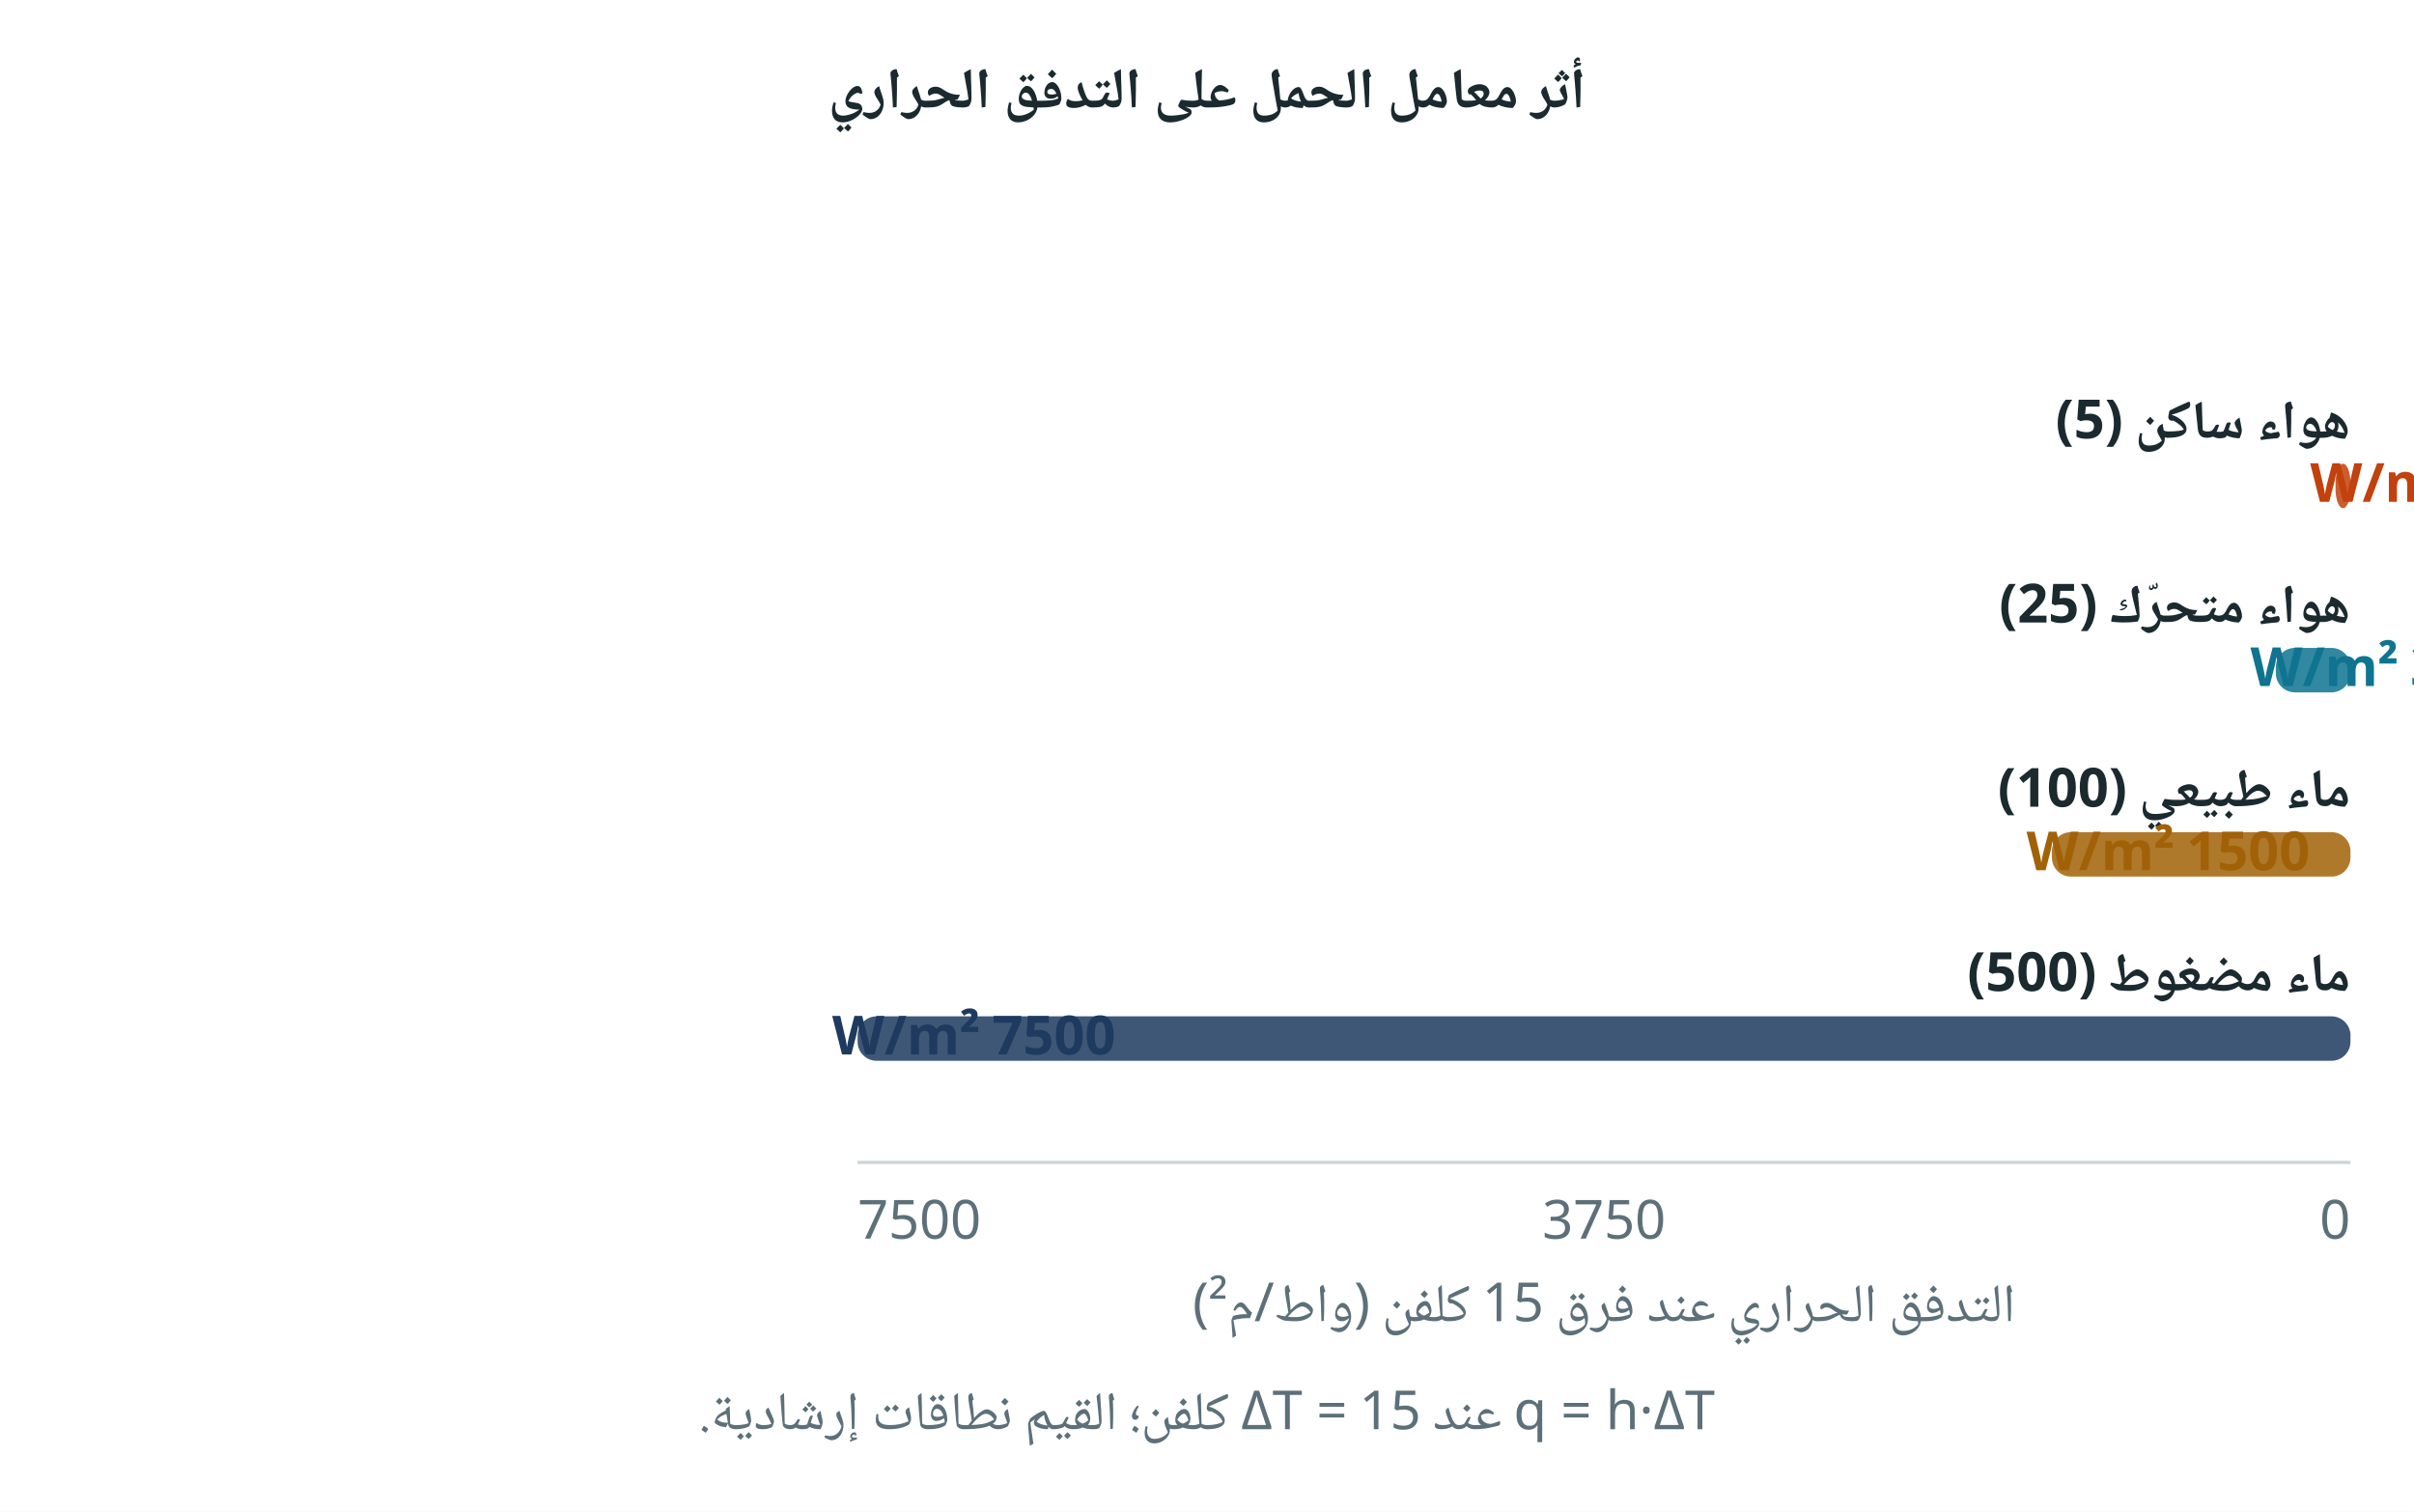
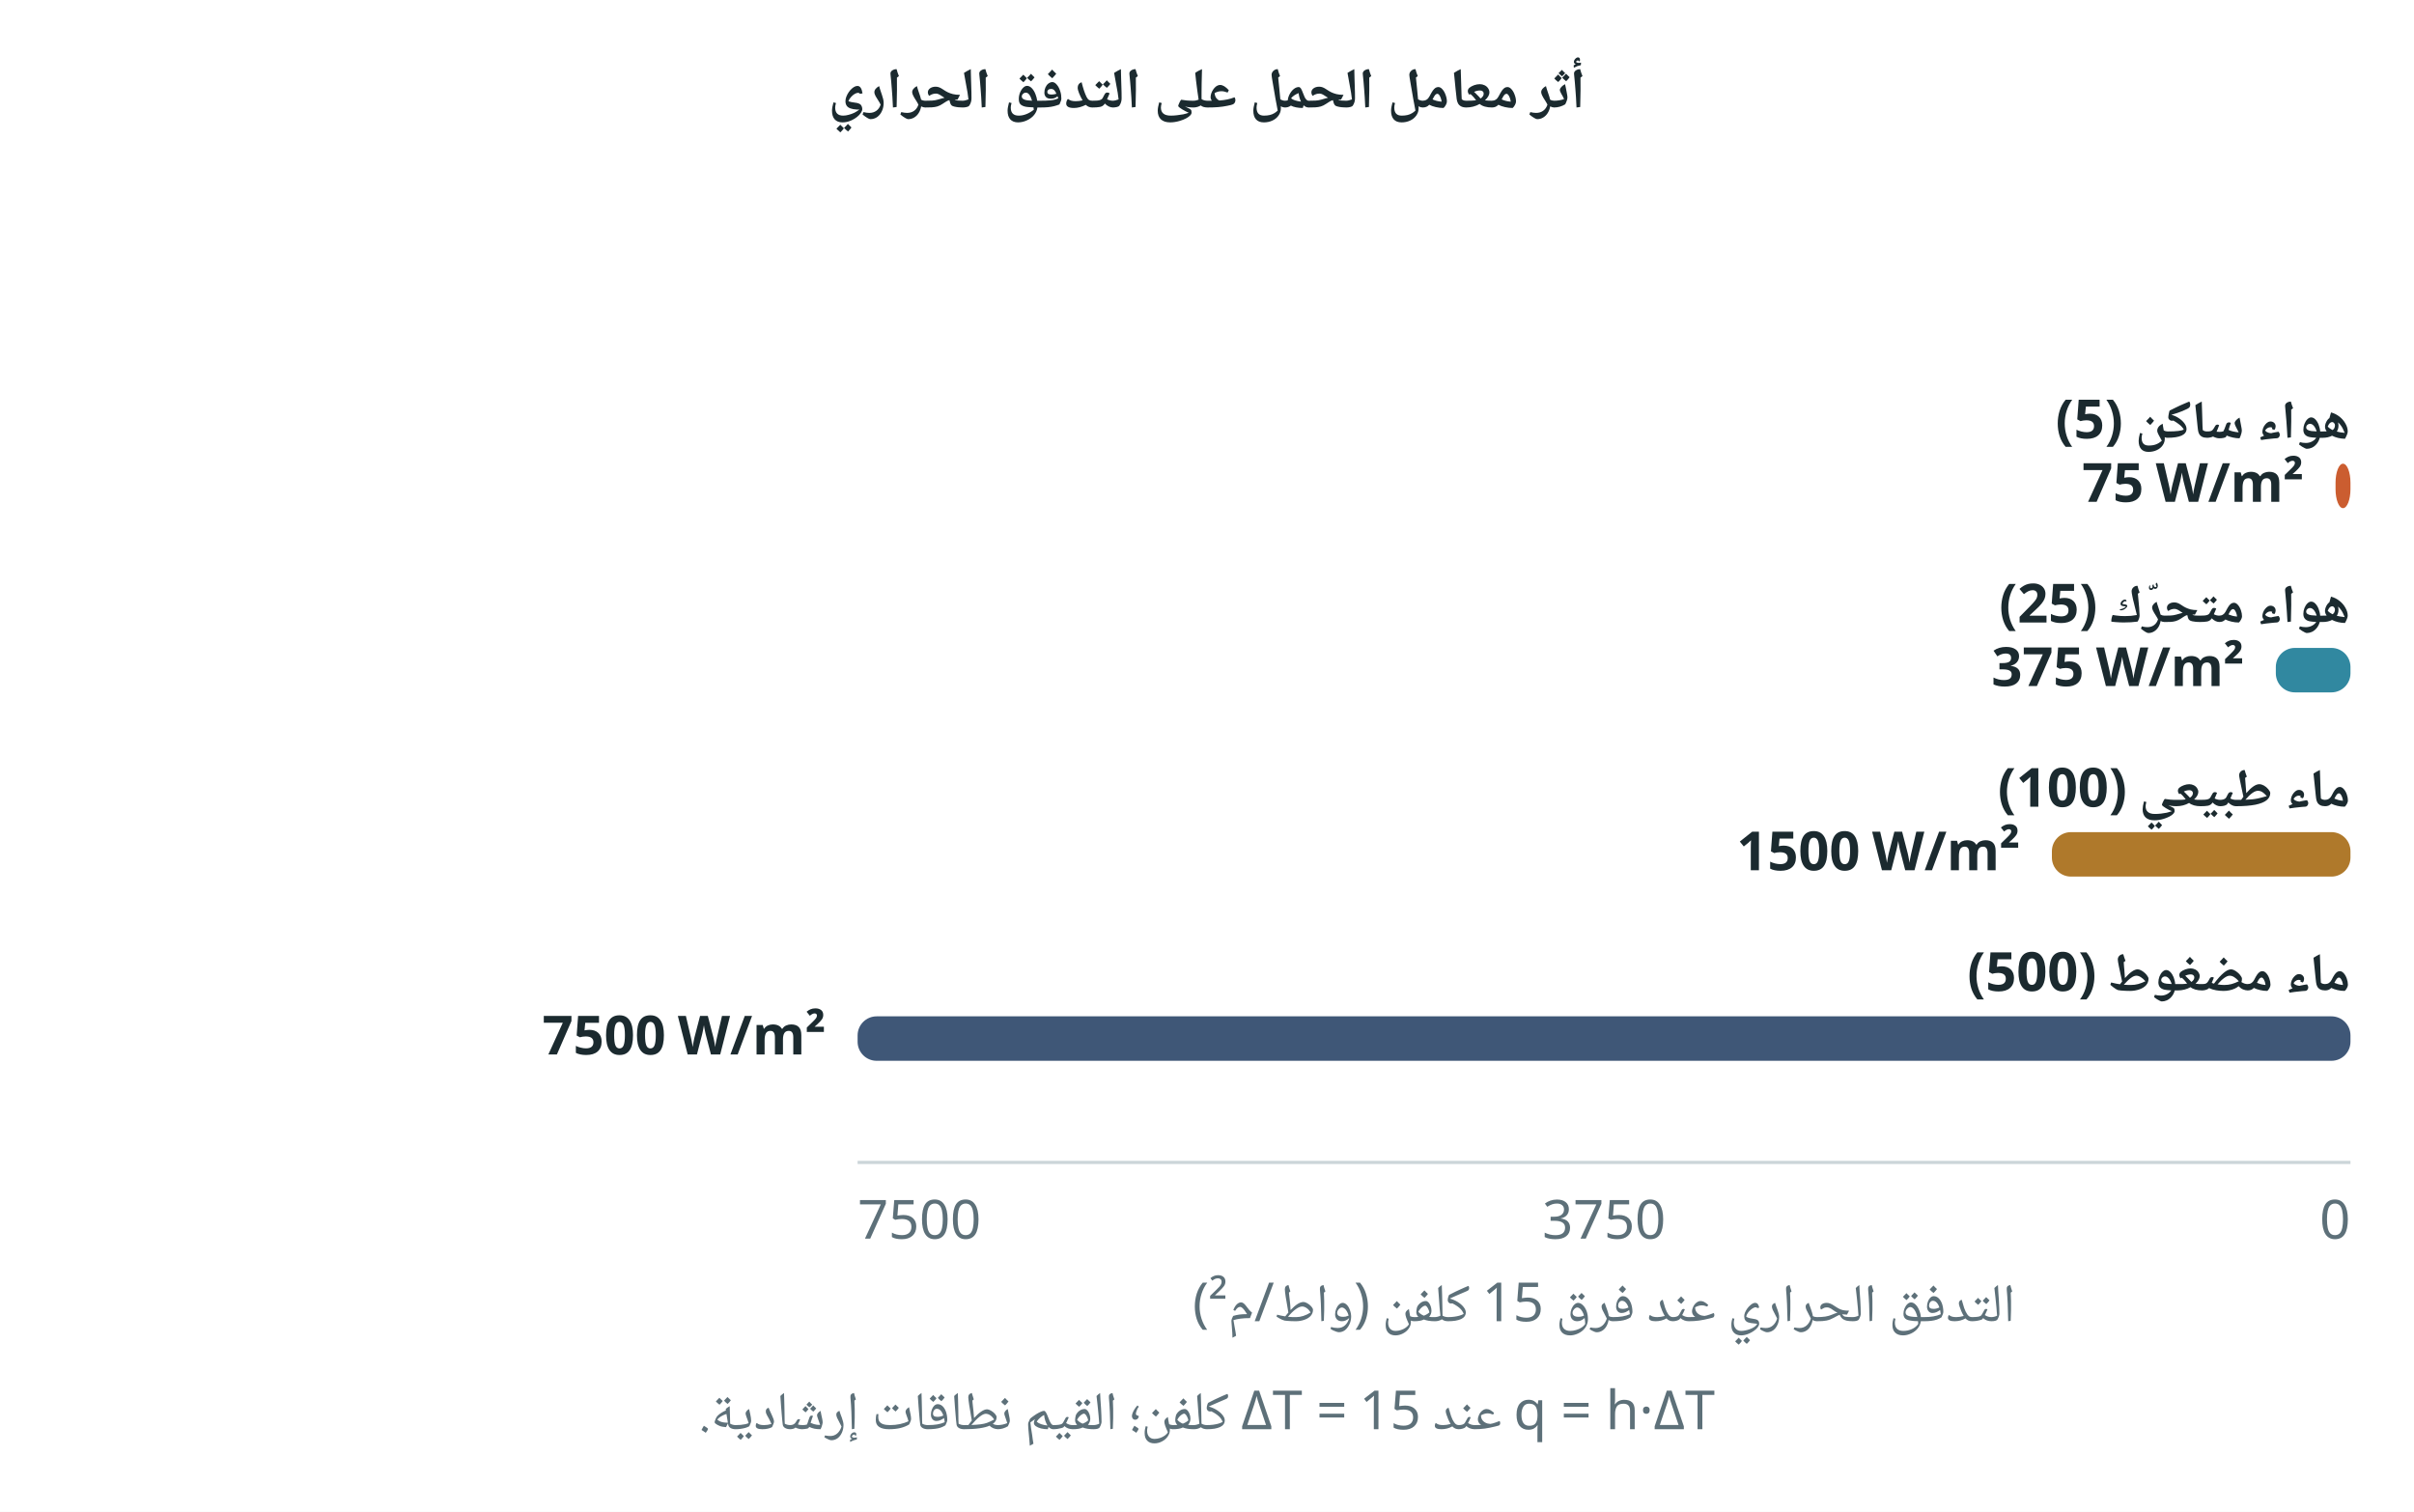
<svg xmlns="http://www.w3.org/2000/svg" width="760" height="476" viewBox="0 0 760 476" role="img" aria-labelledby="t">
  <rect width="760" height="476" fill="#ffffff" />
  <g font-family="'Segoe UI', 'Noto Naskh Arabic', system-ui, sans-serif" direction="rtl">
    <text x="380" y="34" font-size="18" font-weight="700" fill="#1b2a2f" text-anchor="middle">أثر معامل الحمل على التدفق الحراري</text>
    <text x="740" y="138" font-size="17" font-weight="600" fill="#1b2a2f" text-anchor="start">هواء ساكن (5)</text>
    <rect x="735.3" y="146" width="4.7" height="14" fill="#c2410c" fill-opacity="0.85" rx="6" />
-     <text x="727.3" y="158" font-size="17" font-weight="700" fill="#c2410c" text-anchor="end">75 W/m²</text>
+     <text x="725.3" y="158" font-size="17" font-weight="700" fill="#1b2a2f" text-anchor="end" direction="ltr">⁨75 W/m²⁩</text>
    <text x="740" y="196" font-size="17" font-weight="600" fill="#1b2a2f" text-anchor="start">هواء متحرّك (25)</text>
    <rect x="716.5" y="204" width="23.5" height="14" fill="#0e7490" fill-opacity="0.85" rx="6" />
-     <text x="708.5" y="216" font-size="17" font-weight="700" fill="#0e7490" text-anchor="end">375 W/m²</text>
+     <text x="706.5" y="216" font-size="17" font-weight="700" fill="#1b2a2f" text-anchor="end" direction="ltr">⁨375 W/m²⁩</text>
    <text x="740" y="254" font-size="17" font-weight="600" fill="#1b2a2f" text-anchor="start">ماء طبيعي (100)</text>
    <rect x="646" y="262" width="94" height="14" fill="#a16207" fill-opacity="0.85" rx="6" />
-     <text x="638" y="274" font-size="17" font-weight="700" fill="#a16207" text-anchor="end">1500 W/m²</text>
+     <text x="636" y="274" font-size="17" font-weight="700" fill="#1b2a2f" text-anchor="end" direction="ltr">⁨1500 W/m²⁩</text>
    <text x="740" y="312" font-size="17" font-weight="600" fill="#1b2a2f" text-anchor="start">ماء مضغوط (500)</text>
    <rect x="270" y="320" width="470" height="14" fill="#1e3a5f" fill-opacity="0.85" rx="6" />
-     <text x="262" y="332" font-size="17" font-weight="700" fill="#1e3a5f" text-anchor="end">7500 W/m²</text>
+     <text x="260" y="332" font-size="17" font-weight="700" fill="#1b2a2f" text-anchor="end" direction="ltr">⁨7500 W/m²⁩</text>
    <line x1="740" y1="366" x2="270" y2="366" stroke="#cbd5d9" stroke-width="1" />
    <text x="740" y="390" font-size="17" font-weight="400" fill="#5d7079" text-anchor="start">0</text>
    <text x="505" y="390" font-size="17" font-weight="400" fill="#5d7079" text-anchor="middle">3750</text>
    <text x="270" y="390" font-size="17" font-weight="400" fill="#5d7079" text-anchor="end">7500</text>
    <text x="505" y="416" font-size="17" font-weight="400" fill="#5d7079" text-anchor="middle">التدفق الحراري عند فرق 15 كلفن (واط/م²)</text>
    <text x="380" y="450" font-size="17" font-weight="400" fill="#5d7079" text-anchor="middle">q = h·ΔT عند ΔT = 15 كلفن؛ القيم نطاقات إرشادية.</text>
  </g>
</svg>
